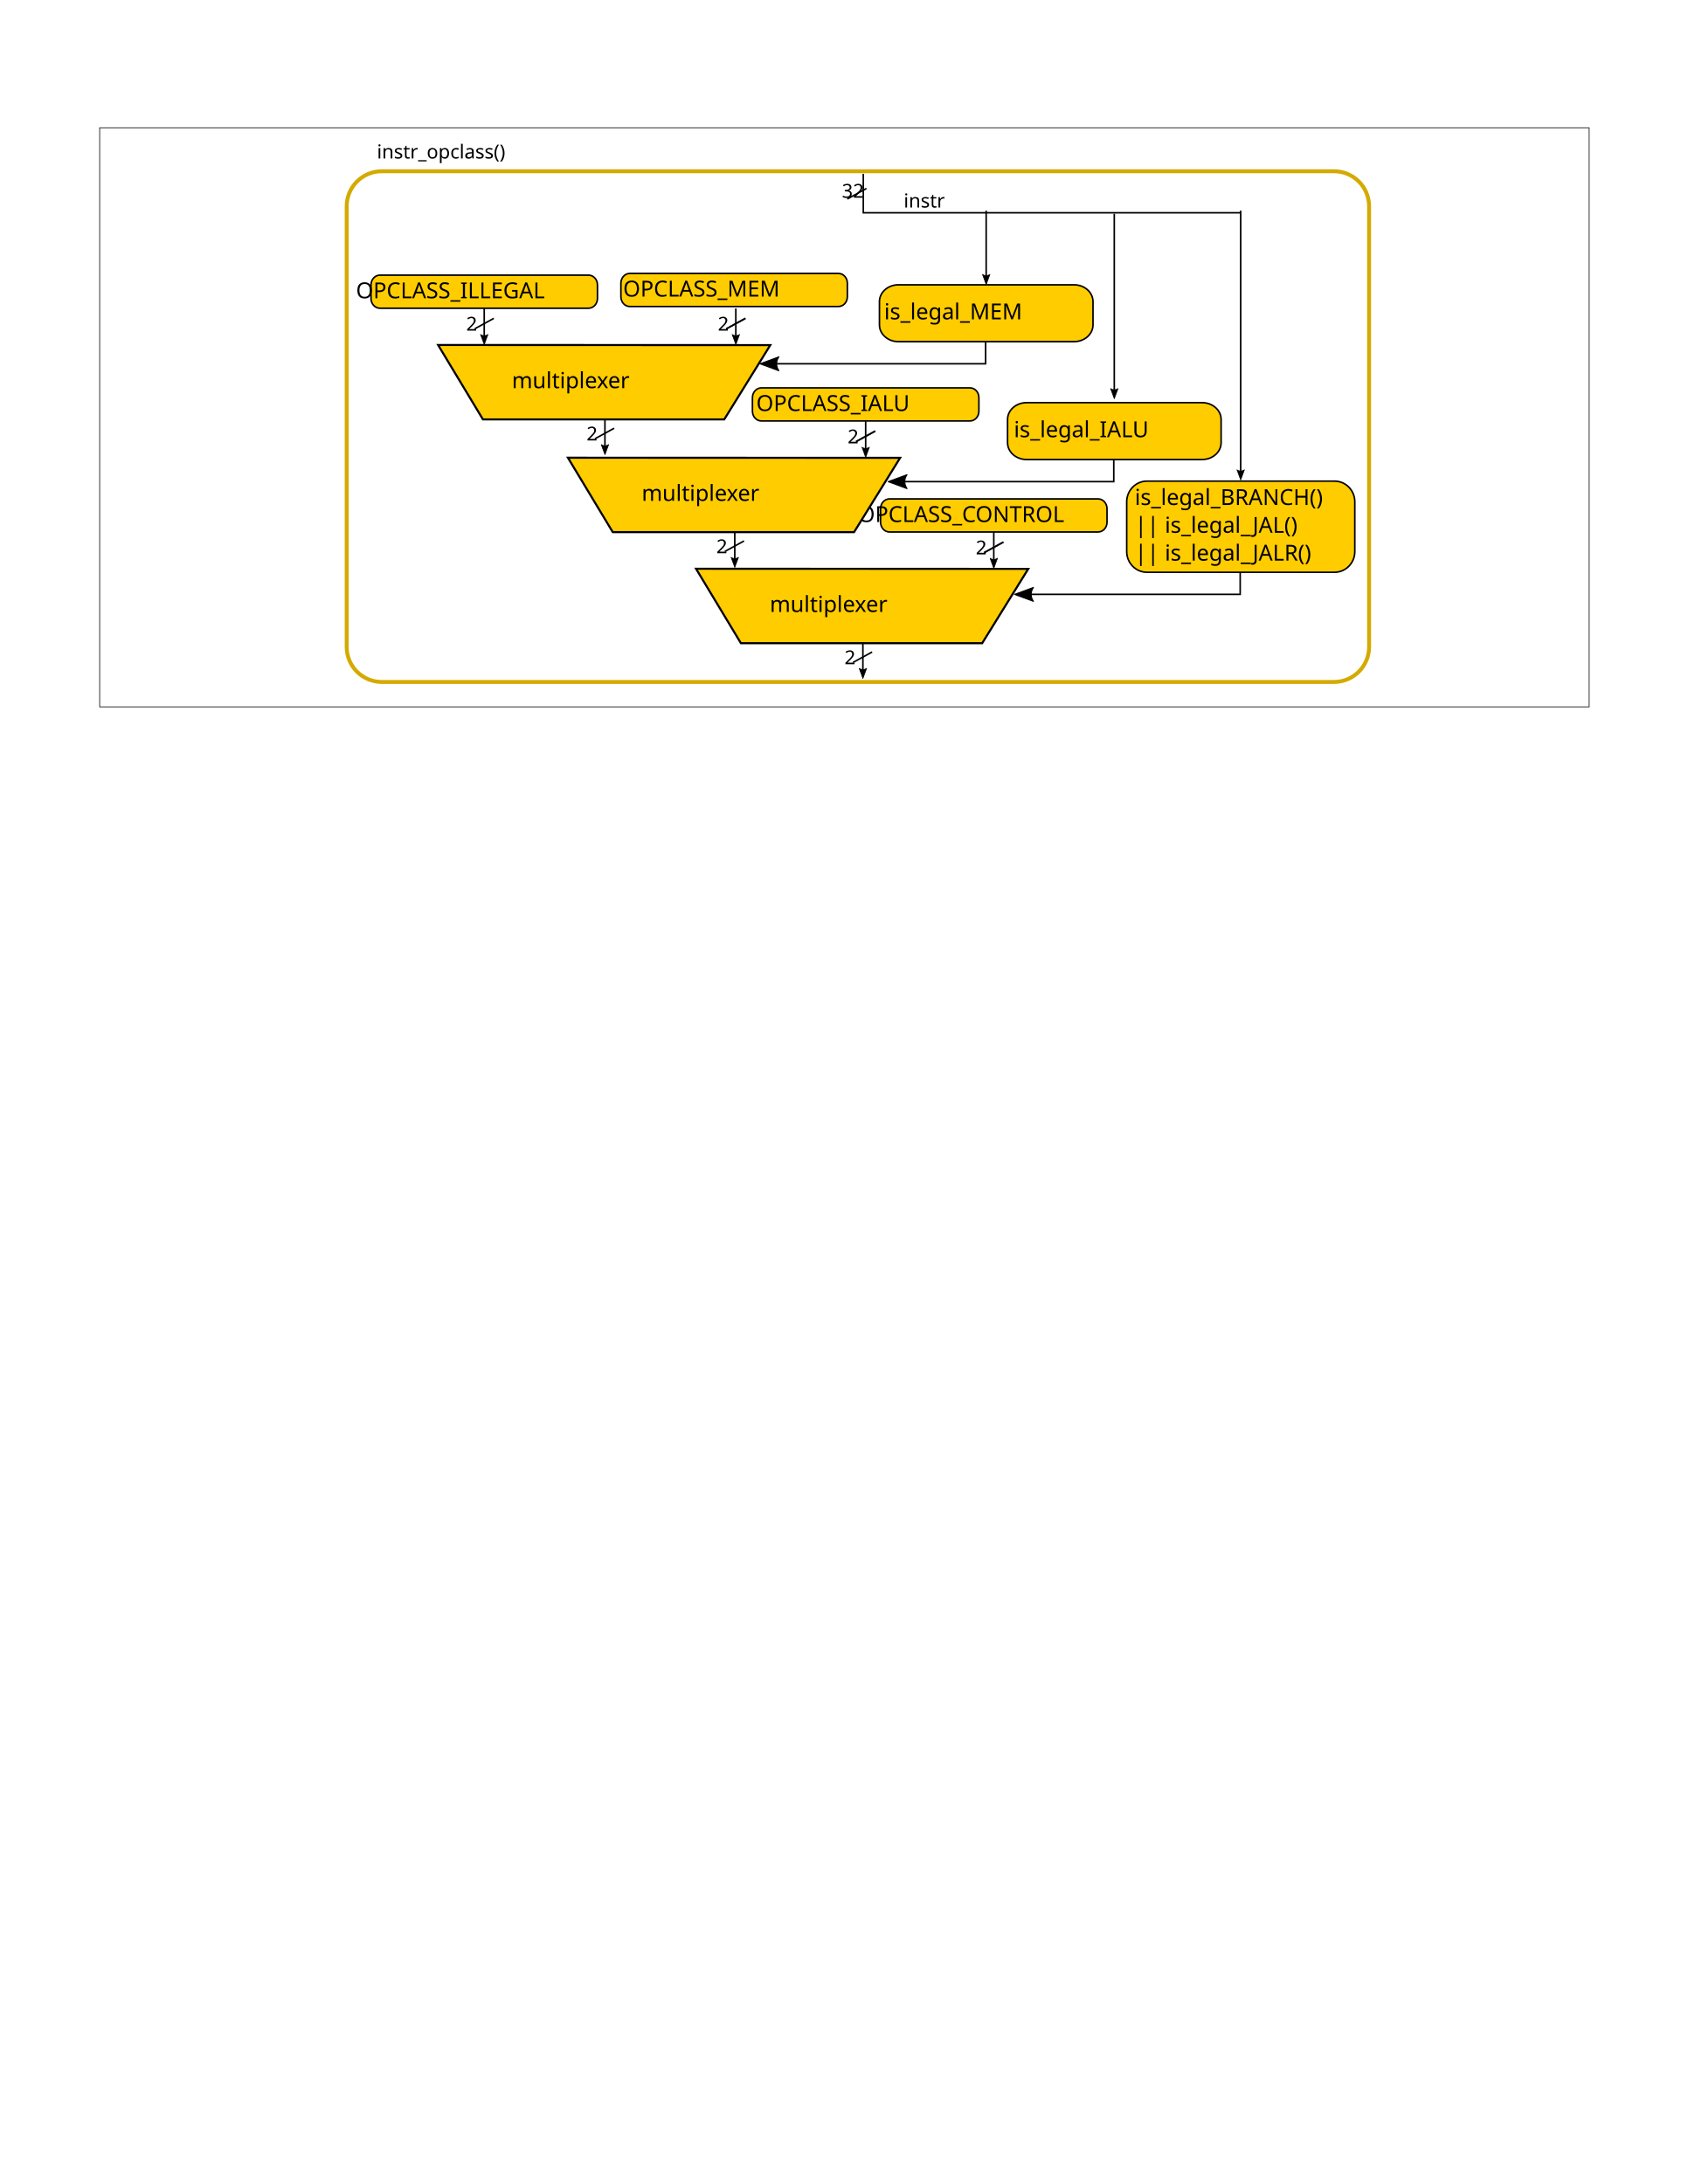
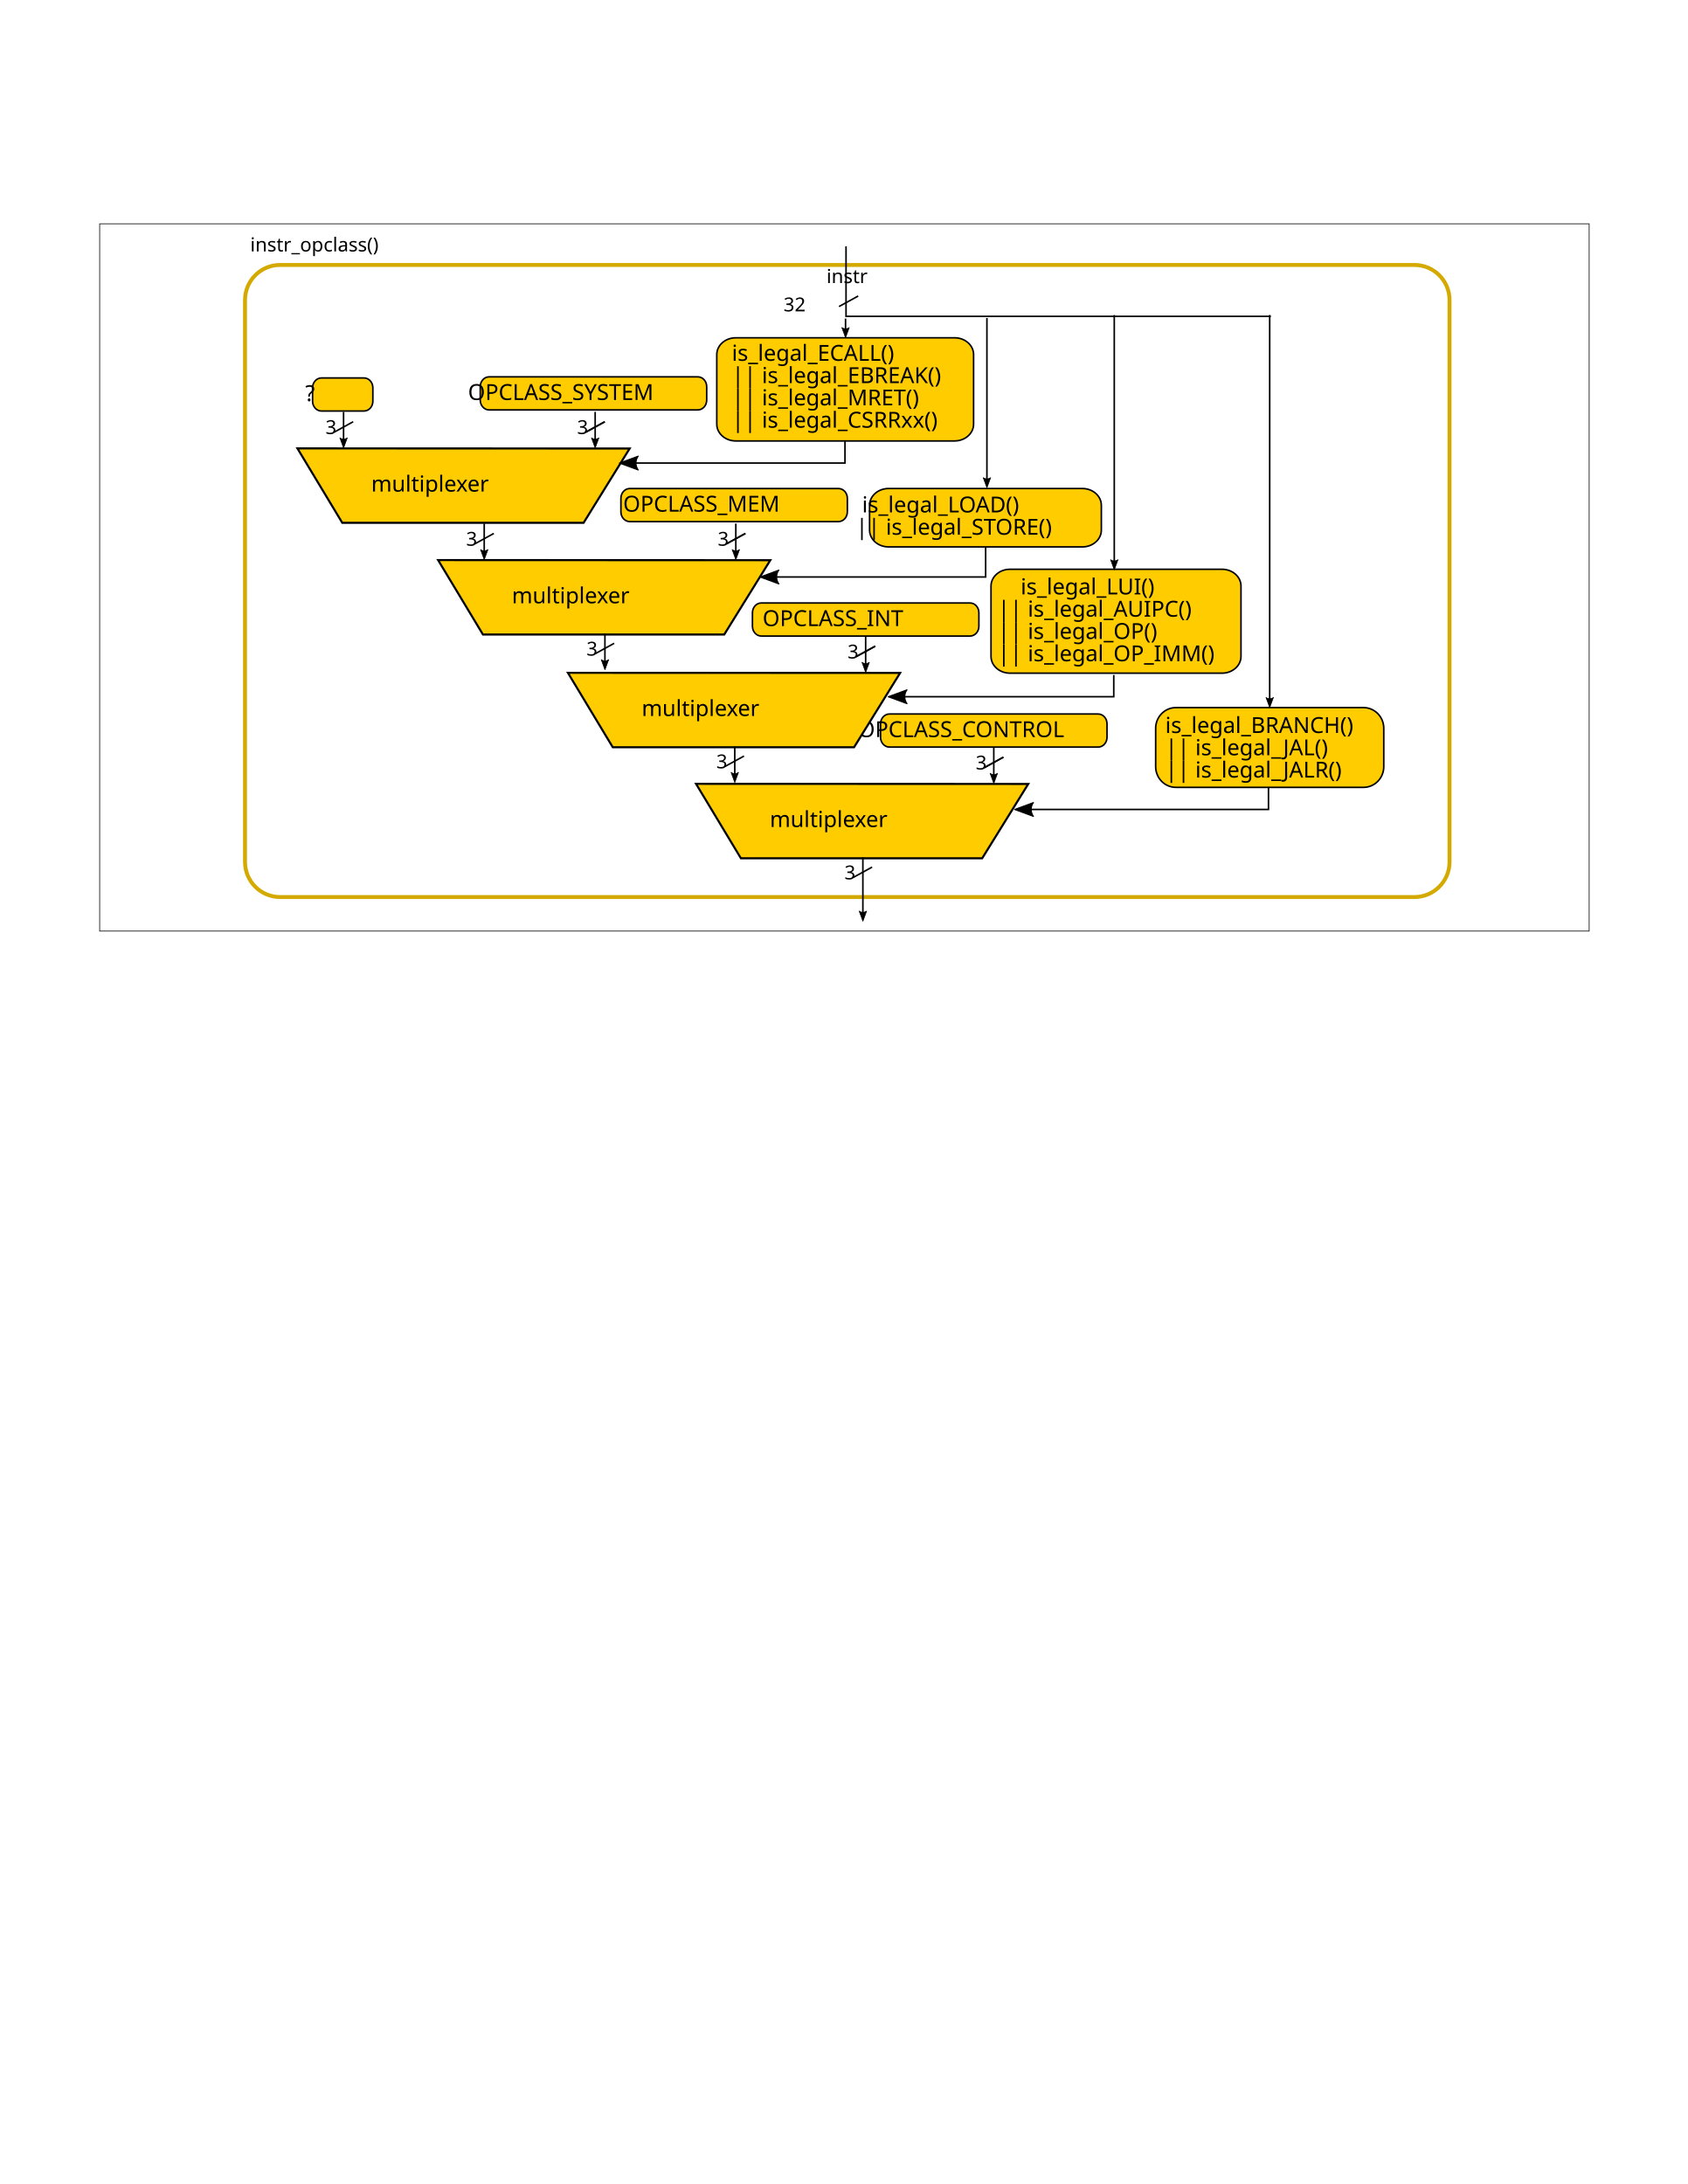
<svg xmlns="http://www.w3.org/2000/svg" width="8.5in" height="11in" viewBox="0 0 215.9 279.4" version="1.1" id="svg5">
  <defs id="defs2">
    <marker orient="auto" refY="0" refX="0" id="marker1275" style="overflow:visible" viewBox="0 0 12.481 9.526" markerWidth="12.481" markerHeight="9.526" preserveAspectRatio="xMidYMid">
      <path id="path1273" style="fill:context-stroke;fill-rule:evenodd;stroke:#000000;stroke-width:0.625;stroke-linejoin:round;stroke-opacity:1" d="M 8.719,4.034 -2.207,0.016 8.719,-4.002 c -1.745,2.372 -1.735,5.617 -6e-7,8.035 z" transform="matrix(-1.1,0,0,-1.1,-1.1,0)" />
    </marker>
    <marker orient="auto" refY="0" refX="0" id="marker1151" style="overflow:visible" viewBox="0 0 12.481 9.526" markerWidth="16.481" markerHeight="12.58" preserveAspectRatio="xMidYMid">
      <path id="path1149" style="fill:context-stroke;fill-rule:evenodd;stroke:#000000;stroke-width:0.625;stroke-linejoin:round;stroke-opacity:1" d="M 8.719,4.034 -2.207,0.016 8.719,-4.002 c -1.745,2.372 -1.735,5.617 -6e-7,8.035 z" transform="matrix(-1.1,0,0,-1.1,-1.1,0)" />
    </marker>
    <marker orient="auto" refY="0" refX="0" id="marker2878" style="overflow:visible" viewBox="0 0 6.808 5.196" markerWidth="6.808" markerHeight="5.196" preserveAspectRatio="xMidYMid">
      <path id="path2876" style="fill:context-stroke;fill-rule:evenodd;stroke:#000000;stroke-width:0.625;stroke-linejoin:round;stroke-opacity:1" d="M 8.719,4.034 -2.207,0.016 8.719,-4.002 c -1.745,2.372 -1.735,5.617 -6e-7,8.035 z" transform="scale(-0.6)" />
    </marker>
    <marker style="overflow:visible" id="marker1866" refX="0" refY="0" orient="auto">
      <path transform="scale(-0.6)" d="M 8.719,4.034 -2.207,0.016 8.719,-4.002 c -1.745,2.372 -1.735,5.617 -6e-7,8.035 z" style="fill:context-stroke;fill-rule:evenodd;stroke:#000000;stroke-width:0.625;stroke-linejoin:round;stroke-opacity:1" id="path1864" />
    </marker>
    <marker orient="auto" refY="0" refX="0" id="marker1538" style="overflow:visible">
      <path id="path1536" style="fill:context-stroke;fill-rule:evenodd;stroke:#000000;stroke-width:0.625;stroke-linejoin:round;stroke-opacity:1" d="M 8.719,4.034 -2.207,0.016 8.719,-4.002 c -1.745,2.372 -1.735,5.617 -6e-7,8.035 z" transform="scale(-0.6)" />
    </marker>
    <marker orient="auto" refY="0" refX="0" id="marker1351" style="overflow:visible">
      <path id="path1349" d="M 0,0 5,-5 -12.5,0 5,5 Z" style="fill:context-stroke;fill-rule:evenodd;stroke:#000000;stroke-width:1pt;stroke-opacity:1" transform="matrix(-0.4,0,0,-0.4,-4,0)" />
    </marker>
    <marker orient="auto" refY="0" refX="0" id="marker1263" style="overflow:visible">
      <path id="path1261" d="M 0,0 5,-5 -12.5,0 5,5 Z" style="fill:context-stroke;fill-rule:evenodd;stroke:#000000;stroke-width:1pt;stroke-opacity:1" transform="matrix(0.4,0,0,0.4,4,0)" />
    </marker>
    <marker orient="auto" refY="0" refX="0" id="marker1169" style="overflow:visible">
      <path id="path1167" d="M 0,0 5,-5 -12.5,0 5,5 Z" style="fill:context-stroke;fill-rule:evenodd;stroke:#000000;stroke-width:1pt;stroke-opacity:1" transform="matrix(-0.4,0,0,-0.4,-4,0)" />
    </marker>
    <marker orient="auto" refY="0" refX="0" id="marker1093" style="overflow:visible">
      <path id="path1091" d="M 0,0 5,-5 -12.5,0 5,5 Z" style="fill:context-stroke;fill-rule:evenodd;stroke:#000000;stroke-width:1pt;stroke-opacity:1" transform="matrix(0.4,0,0,0.4,4,0)" />
    </marker>
    <marker style="overflow:visible" id="Arrow1Mstart" refX="0" refY="0" orient="auto">
      <path transform="matrix(0.4,0,0,0.4,4,0)" style="fill:context-stroke;fill-rule:evenodd;stroke:context-stroke;stroke-width:1pt" d="M 0,0 5,-5 -12.5,0 5,5 Z" id="path2702" />
    </marker>
    <marker style="overflow:visible" id="marker2957" refX="0" refY="0" orient="auto" viewBox="0 0 6.556 4.821" markerWidth="6.556" markerHeight="4.821" preserveAspectRatio="xMidYMid">
      <path transform="scale(-0.6)" d="M 8.719,4.034 -2.207,0.016 8.719,-4.002 c -1.745,2.372 -1.735,5.617 -6e-7,8.035 z" style="fill:context-stroke;fill-rule:evenodd;stroke-width:0.625;stroke-linejoin:round" id="path2723" />
    </marker>
    <marker style="overflow:visible" id="Arrow2Lstart" refX="0" refY="0" orient="auto">
      <path transform="matrix(1.1,0,0,1.1,1.1,0)" d="M 8.719,4.034 -2.207,0.016 8.719,-4.002 c -1.745,2.372 -1.735,5.617 -6e-7,8.035 z" style="fill:context-stroke;fill-rule:evenodd;stroke-width:0.625;stroke-linejoin:round" id="path4796" />
    </marker>
    <marker style="overflow:visible" id="marker113098" refX="0" refY="0" orient="auto">
      <path transform="scale(-0.6)" d="M 8.719,4.034 -2.207,0.016 8.719,-4.002 c -1.745,2.372 -1.735,5.617 -6e-7,8.035 z" style="fill:context-stroke;fill-rule:evenodd;stroke-width:0.625;stroke-linejoin:round" id="path113096" />
    </marker>
    <marker style="overflow:visible" id="Arrow2Mend" refX="0" refY="0" orient="auto">
      <path transform="scale(-0.6)" d="M 8.719,4.034 -2.207,0.016 8.719,-4.002 c -1.745,2.372 -1.735,5.617 -6e-7,8.035 z" style="fill:context-stroke;fill-rule:evenodd;stroke-width:0.625;stroke-linejoin:round" id="path28079" />
    </marker>
    <marker style="overflow:visible" id="marker971" refX="0" refY="0" orient="auto">
      <path transform="scale(-0.6)" d="M 8.719,4.034 -2.207,0.016 8.719,-4.002 c -1.745,2.372 -1.735,5.617 -6e-7,8.035 z" style="fill:context-stroke;fill-rule:evenodd;stroke-width:0.625;stroke-linejoin:round" id="path969" />
    </marker>
    <marker orient="auto" refY="0" refX="0" id="marker1095" style="overflow:visible">
      <path id="path1093" style="fill:context-stroke;fill-rule:evenodd;stroke:#000000;stroke-width:0.625;stroke-linejoin:round;stroke-opacity:1" d="M 8.719,4.034 -2.207,0.016 8.719,-4.002 c -1.745,2.372 -1.735,5.617 -6e-7,8.035 z" transform="matrix(-1.1,0,0,-1.1,-1.1,0)" />
    </marker>
    <marker style="overflow:visible" id="marker6260" refX="0" refY="0" orient="auto" viewBox="0 0 12.481 9.526" markerWidth="12.481" markerHeight="9.526" preserveAspectRatio="xMidYMid">
      <path transform="matrix(-1.1,0,0,-1.1,-1.1,0)" d="M 8.719,4.034 -2.207,0.016 8.719,-4.002 c -1.745,2.372 -1.735,5.617 -6e-7,8.035 z" style="fill:context-stroke;fill-rule:evenodd;stroke:#000000;stroke-width:0.625;stroke-linejoin:round;stroke-opacity:1" id="path6258" />
    </marker>
  </defs>
  <g id="layer1">
-     <rect style="fill:#ffcc00;stroke:#000000;stroke-width:0.2;stroke-miterlimit:4;stroke-dasharray:none;stroke-opacity:1" id="rect26" width="29.179" height="11.66" x="144.122" y="61.55" ry="2.649" rx="2.591" />
-     <text xml:space="preserve" style="font-size:2.822px;line-height:1.25;font-family:monospace;-inkscape-font-specification:monospace;letter-spacing:0px;word-spacing:0px;stroke-width:0.265" x="149.397" y="71.667" id="text153107" />
-     <rect style="fill:none;stroke:#d4aa00;stroke-width:0.5;stroke-dasharray:none" id="rect1" width="130.781" height="65.335" x="44.347" y="21.908" ry="4.488" />
-     <text xml:space="preserve" style="font-size:2.822px;line-height:1.25;font-family:monospace;-inkscape-font-specification:monospace;text-align:start;letter-spacing:0px;word-spacing:0px;text-anchor:start;stroke-width:0.265" x="145.161" y="64.604" id="text22">
-       <tspan style="font-style:normal;font-variant:normal;font-weight:normal;font-stretch:normal;font-size:2.822px;font-family:sans-serif;-inkscape-font-specification:sans-serif;text-align:start;text-anchor:start;stroke-width:0.265" x="145.161" y="64.604" id="tspan22">is_legal_BRANCH()</tspan>
-       <tspan style="font-style:normal;font-variant:normal;font-weight:normal;font-stretch:normal;font-size:2.822px;font-family:sans-serif;-inkscape-font-specification:sans-serif;text-align:start;text-anchor:start;stroke-width:0.265" x="145.161" y="68.161" id="tspan5">|| is_legal_JAL()</tspan>
-       <tspan style="font-style:normal;font-variant:normal;font-weight:normal;font-stretch:normal;font-size:2.822px;font-family:sans-serif;-inkscape-font-specification:sans-serif;text-align:start;text-anchor:start;stroke-width:0.265" x="145.161" y="71.718" id="tspan6">|| is_legal_JALR()</tspan>
+     <rect style="fill:#ffcc00;stroke:#000000;stroke-width:0.2;stroke-miterlimit:4;stroke-dasharray:none;stroke-opacity:1" id="rect35" width="28.966" height="4.233" x="61.431" y="48.209" ry="1.251" rx="1.139" />
+     <rect style="fill:#ffcc00;stroke:#000000;stroke-width:0.2;stroke-miterlimit:4;stroke-dasharray:none;stroke-opacity:1" id="rect26" width="29.179" height="10.204" x="147.826" y="90.523" ry="2.649" rx="2.591" />
+     <text xml:space="preserve" style="font-size:2.822px;line-height:1.25;font-family:monospace;-inkscape-font-specification:monospace;letter-spacing:0px;word-spacing:0px;stroke-width:0.265" x="149.397" y="99.183" id="text153107" />
+     <rect style="fill:none;stroke:#d4aa00;stroke-width:0.5;stroke-dasharray:none" id="rect1" width="154.075" height="80.864" x="31.341" y="33.895" ry="4.488" rx="4.488" />
+     <text xml:space="preserve" style="font-size:2.822px;line-height:1;font-family:monospace;-inkscape-font-specification:monospace;text-align:start;letter-spacing:0px;word-spacing:0px;text-anchor:start;stroke-width:0.265" x="149.06" y="93.771" id="text22">
+       <tspan style="font-style:normal;font-variant:normal;font-weight:normal;font-stretch:normal;font-size:2.822px;line-height:1;font-family:sans-serif;-inkscape-font-specification:sans-serif;text-align:start;text-anchor:start;stroke-width:0.265" x="149.06" y="93.771" id="tspan22">is_legal_BRANCH()</tspan>
+       <tspan style="font-style:normal;font-variant:normal;font-weight:normal;font-stretch:normal;font-size:2.822px;line-height:1;font-family:sans-serif;-inkscape-font-specification:sans-serif;text-align:start;text-anchor:start;stroke-width:0.265" x="149.06" y="96.622" id="tspan5">|| is_legal_JAL()</tspan>
+       <tspan style="font-style:normal;font-variant:normal;font-weight:normal;font-stretch:normal;font-size:2.822px;line-height:1;font-family:sans-serif;-inkscape-font-specification:sans-serif;text-align:start;text-anchor:start;stroke-width:0.265" x="149.06" y="99.473" id="tspan6">|| is_legal_JALR()</tspan>
    </text>
-     <path style="fill:none;stroke:#000000;stroke-width:0.2;marker-end:url(#marker1275)" d="m 158.638,73.26 v 2.777 h -28.587" id="path26" />
-     <path style="fill:none;stroke:#000000;stroke-width:0.2" d="m 108.378,25.458 2.456,-1.347" id="path53" />
-     <text xml:space="preserve" style="font-size:2.469px;line-height:1.25;font-family:monospace;-inkscape-font-specification:monospace;letter-spacing:0px;word-spacing:0px;stroke-width:0.265" x="112.82" y="25.293" id="text54">
-       <tspan style="font-style:normal;font-variant:normal;font-weight:normal;font-stretch:normal;font-size:2.469px;font-family:sans-serif;-inkscape-font-specification:sans-serif;text-align:center;text-anchor:middle;stroke-width:0.265" x="112.82" y="25.293" id="tspan54">32</tspan>
+     <path style="fill:none;stroke:#000000;stroke-width:0.2;marker-end:url(#marker1275)" d="m 162.257,100.777 v 2.777 h -32.204" id="path26" />
+     <path style="fill:none;stroke:#000000;stroke-width:0.2" d="m 107.32,39.216 2.456,-1.347" id="path53" />
+     <text xml:space="preserve" style="font-size:2.469px;line-height:1.25;font-family:monospace;-inkscape-font-specification:monospace;letter-spacing:0px;word-spacing:0px;stroke-width:0.265" x="105.355" y="39.828" id="text54">
+       <tspan style="font-style:normal;font-variant:normal;font-weight:normal;font-stretch:normal;font-size:2.469px;font-family:sans-serif;-inkscape-font-specification:sans-serif;text-align:center;text-anchor:middle;stroke-width:0.265" x="105.355" y="39.828" id="tspan54">32</tspan>
    </text>
-     <path style="fill:#ffcc00;fill-opacity:1;stroke:#000000;stroke-width:0.265px;stroke-linecap:butt;stroke-linejoin:miter;stroke-opacity:1" d="m 131.529,72.776 -5.892,9.507 H 94.771 l -5.737,-9.523 z" id="path1124" />
-     <text xml:space="preserve" style="font-size:2.822px;line-height:1.25;font-family:monospace;-inkscape-font-specification:monospace;letter-spacing:0px;word-spacing:0px;stroke-width:0.265" x="110.246" y="78.285" id="text2">
-       <tspan style="font-style:normal;font-variant:normal;font-weight:normal;font-stretch:normal;font-size:2.822px;font-family:sans-serif;-inkscape-font-specification:sans-serif;text-align:center;text-anchor:middle;stroke-width:0.265" x="110.246" y="78.285" id="tspan2">multiplexer</tspan>
+     <path style="fill:#ffcc00;fill-opacity:1;stroke:#000000;stroke-width:0.265px;stroke-linecap:butt;stroke-linejoin:miter;stroke-opacity:1" d="m 131.529,100.292 -5.892,9.507 H 94.771 l -5.737,-9.523 z" id="path1124" />
+     <text xml:space="preserve" style="font-size:2.822px;line-height:1.25;font-family:monospace;-inkscape-font-specification:monospace;letter-spacing:0px;word-spacing:0px;stroke-width:0.265" x="110.246" y="105.801" id="text2">
+       <tspan style="font-style:normal;font-variant:normal;font-weight:normal;font-stretch:normal;font-size:2.822px;font-family:sans-serif;-inkscape-font-specification:sans-serif;text-align:center;text-anchor:middle;stroke-width:0.265" x="110.246" y="105.801" id="tspan2">multiplexer</tspan>
    </text>
-     <path style="fill:none;stroke:#000000;stroke-width:0.2;marker-end:url(#marker2878)" d="m 110.377,82.174 v 4.364" id="path1" />
-     <text xml:space="preserve" style="font-size:2.469px;line-height:1.25;font-family:monospace;-inkscape-font-specification:monospace;letter-spacing:0px;word-spacing:0px;stroke-width:0.265" x="121.95" y="26.55" id="text1">
-       <tspan style="font-style:normal;font-variant:normal;font-weight:normal;font-stretch:normal;font-size:2.469px;font-family:sans-serif;-inkscape-font-specification:sans-serif;text-align:center;text-anchor:middle;stroke-width:0.265" x="121.95" y="26.55" id="tspan1">instr</tspan>
+     <path style="fill:none;stroke:#000000;stroke-width:0.2;marker-end:url(#marker2878)" d="m 110.375,109.69 v 7.904" id="path1" />
+     <text xml:space="preserve" style="font-size:2.469px;line-height:1.25;font-family:monospace;-inkscape-font-specification:monospace;letter-spacing:0px;word-spacing:0px;stroke-width:0.265" x="112.069" y="36.214" id="text1">
+       <tspan style="font-style:normal;font-variant:normal;font-weight:normal;font-stretch:normal;font-size:2.469px;font-family:sans-serif;-inkscape-font-specification:sans-serif;text-align:center;text-anchor:middle;stroke-width:0.265" x="112.069" y="36.214" id="tspan1">instr</tspan>
    </text>
-     <rect style="fill:#ffcc00;stroke:#000000;stroke-width:0.2;stroke-miterlimit:4;stroke-dasharray:none;stroke-opacity:1" id="rect2" width="28.966" height="4.233" x="112.638" y="63.825" ry="1.251" rx="1.139" />
-     <text xml:space="preserve" style="font-size:2.822px;line-height:1.25;font-family:monospace;-inkscape-font-specification:monospace;letter-spacing:0px;word-spacing:0px;stroke-width:0.265" x="127.18" y="66.782" id="text3">
-       <tspan style="font-style:normal;font-variant:normal;font-weight:normal;font-stretch:normal;font-size:2.822px;font-family:sans-serif;-inkscape-font-specification:sans-serif;text-align:center;text-anchor:middle;stroke-width:0.265" x="127.18" y="66.782" id="tspan3">OPCLASS_CONTROL</tspan>
+     <rect style="fill:#ffcc00;stroke:#000000;stroke-width:0.2;stroke-miterlimit:4;stroke-dasharray:none;stroke-opacity:1" id="rect2" width="28.966" height="4.233" x="112.638" y="91.342" ry="1.251" rx="1.139" />
+     <text xml:space="preserve" style="font-size:2.822px;line-height:1.25;font-family:monospace;-inkscape-font-specification:monospace;letter-spacing:0px;word-spacing:0px;stroke-width:0.265" x="127.18" y="94.299" id="text3">
+       <tspan style="font-style:normal;font-variant:normal;font-weight:normal;font-stretch:normal;font-size:2.822px;font-family:sans-serif;-inkscape-font-specification:sans-serif;text-align:center;text-anchor:middle;stroke-width:0.265" x="127.18" y="94.299" id="tspan3">OPCLASS_CONTROL</tspan>
    </text>
-     <path style="fill:none;stroke:#000000;stroke-width:0.2;marker-end:url(#marker2878)" d="m 127.12,68.089 v 4.364" id="path3" />
-     <path style="fill:none;stroke:#000000;stroke-width:0.2" d="m 125.894,70.696 2.456,-1.347" id="path4" />
-     <text xml:space="preserve" style="font-size:2.469px;line-height:1.25;font-family:monospace;-inkscape-font-specification:monospace;letter-spacing:0px;word-spacing:0px;stroke-width:0.265" x="129.23" y="70.921" id="text4">
-       <tspan style="font-style:normal;font-variant:normal;font-weight:normal;font-stretch:normal;font-size:2.469px;font-family:sans-serif;-inkscape-font-specification:sans-serif;text-align:center;text-anchor:middle;stroke-width:0.265" x="129.23" y="70.921" id="tspan4">2</tspan>
+     <path style="fill:none;stroke:#000000;stroke-width:0.2;marker-end:url(#marker2878)" d="m 127.12,95.606 v 4.364" id="path3" />
+     <path style="fill:none;stroke:#000000;stroke-width:0.2" d="m 125.894,98.213 2.456,-1.347" id="path4" />
+     <text xml:space="preserve" style="font-size:2.469px;line-height:1.25;font-family:monospace;-inkscape-font-specification:monospace;letter-spacing:0px;word-spacing:0px;stroke-width:0.265" x="129.23" y="98.437" id="text4">
+       <tspan style="font-style:normal;font-variant:normal;font-weight:normal;font-stretch:normal;font-size:2.469px;font-family:sans-serif;-inkscape-font-specification:sans-serif;text-align:center;text-anchor:middle;stroke-width:0.265" x="129.23" y="98.437" id="tspan4">3</tspan>
    </text>
-     <path style="fill:none;stroke:#000000;stroke-width:0.2" d="m 109.104,84.754 2.456,-1.347" id="path5" />
-     <text xml:space="preserve" style="font-size:2.469px;line-height:1.25;font-family:monospace;-inkscape-font-specification:monospace;letter-spacing:0px;word-spacing:0px;stroke-width:0.265" x="112.441" y="84.978" id="text8">
-       <tspan style="font-style:normal;font-variant:normal;font-weight:normal;font-stretch:normal;font-size:2.469px;font-family:sans-serif;-inkscape-font-specification:sans-serif;text-align:center;text-anchor:middle;stroke-width:0.265" x="112.441" y="84.978" id="tspan8">2</tspan>
+     <path style="fill:none;stroke:#000000;stroke-width:0.2" d="m 109.104,112.271 2.456,-1.347" id="path5" />
+     <text xml:space="preserve" style="font-size:2.469px;line-height:1.25;font-family:monospace;-inkscape-font-specification:monospace;letter-spacing:0px;word-spacing:0px;stroke-width:0.265" x="112.441" y="112.495" id="text8">
+       <tspan style="font-style:normal;font-variant:normal;font-weight:normal;font-stretch:normal;font-size:2.469px;font-family:sans-serif;-inkscape-font-specification:sans-serif;text-align:center;text-anchor:middle;stroke-width:0.265" x="112.441" y="112.495" id="tspan8">3</tspan>
    </text>
-     <path style="fill:none;stroke:#000000;stroke-width:0.2" d="m 125.894,70.696 2.456,-1.347" id="path8" />
-     <path style="fill:none;stroke:#000000;stroke-width:0.2;marker-end:url(#marker2878)" d="M 158.701,26.948 V 61.144" id="path9" />
-     <path style="fill:none;stroke:#000000;stroke-width:0.2" d="m 110.429,22.235 v 4.985 h 48.223" id="path10" />
-     <text xml:space="preserve" style="font-size:2.469px;line-height:1.25;font-family:monospace;-inkscape-font-specification:monospace;letter-spacing:0px;word-spacing:0px;stroke-width:0.265" x="60.147" y="20.277" id="text10">
-       <tspan style="font-style:normal;font-variant:normal;font-weight:normal;font-stretch:normal;font-size:2.469px;font-family:sans-serif;-inkscape-font-specification:sans-serif;text-align:center;text-anchor:middle;stroke-width:0.265" x="60.147" y="20.277" id="tspan10">instr_opclass()</tspan>
+     <path style="fill:none;stroke:#000000;stroke-width:0.2" d="m 125.894,98.213 2.456,-1.347" id="path8" />
+     <path style="fill:none;stroke:#000000;stroke-width:0.2;marker-end:url(#marker2878)" d="M 162.413,40.294 V 90.269" id="path9" />
+     <path style="fill:none;stroke:#000000;stroke-width:0.2" d="m 108.221,31.508 v 8.964 h 54.338" id="path10" />
+     <text xml:space="preserve" style="font-size:2.469px;line-height:1.25;font-family:monospace;-inkscape-font-specification:monospace;letter-spacing:0px;word-spacing:0px;stroke-width:0.265" x="43.938" y="32.167" id="text10">
+       <tspan style="font-style:normal;font-variant:normal;font-weight:normal;font-stretch:normal;font-size:2.469px;font-family:sans-serif;-inkscape-font-specification:sans-serif;text-align:center;text-anchor:middle;stroke-width:0.265" x="43.938" y="32.167" id="tspan10">instr_opclass()</tspan>
    </text>
-     <rect style="fill:none;stroke:#1a1a1a;stroke-width:0.1" id="rect1-6" width="190.527" height="74.078" x="12.75" y="16.352" />
-     <path style="fill:#ffcc00;fill-opacity:1;stroke:#000000;stroke-width:0.265px;stroke-linecap:butt;stroke-linejoin:miter;stroke-opacity:1" d="m 115.139,58.572 -5.892,9.507 H 78.382 l -5.737,-9.523 z" id="path11" />
-     <text xml:space="preserve" style="font-size:2.822px;line-height:1.25;font-family:monospace;-inkscape-font-specification:monospace;letter-spacing:0px;word-spacing:0px;stroke-width:0.265" x="93.857" y="64.081" id="text12">
-       <tspan style="font-style:normal;font-variant:normal;font-weight:normal;font-stretch:normal;font-size:2.822px;font-family:sans-serif;-inkscape-font-specification:sans-serif;text-align:center;text-anchor:middle;stroke-width:0.265" x="93.857" y="64.081" id="tspan12">multiplexer</tspan>
+     <rect style="fill:none;stroke:#1a1a1a;stroke-width:0.1" id="rect1-6" width="190.527" height="90.481" x="12.75" y="28.631" />
+     <path style="fill:#ffcc00;fill-opacity:1;stroke:#000000;stroke-width:0.265px;stroke-linecap:butt;stroke-linejoin:miter;stroke-opacity:1" d="m 115.139,86.089 -5.892,9.507 H 78.382 l -5.737,-9.523 z" id="path11" />
+     <text xml:space="preserve" style="font-size:2.822px;line-height:1.25;font-family:monospace;-inkscape-font-specification:monospace;letter-spacing:0px;word-spacing:0px;stroke-width:0.265" x="93.857" y="91.597" id="text12">
+       <tspan style="font-style:normal;font-variant:normal;font-weight:normal;font-stretch:normal;font-size:2.822px;font-family:sans-serif;-inkscape-font-specification:sans-serif;text-align:center;text-anchor:middle;stroke-width:0.265" x="93.857" y="91.597" id="tspan12">multiplexer</tspan>
    </text>
-     <path style="fill:none;stroke:#000000;stroke-width:0.2;marker-end:url(#marker2878)" d="m 93.988,67.97 v 4.364" id="path12" />
-     <rect style="fill:#ffcc00;stroke:#000000;stroke-width:0.2;stroke-miterlimit:4;stroke-dasharray:none;stroke-opacity:1" id="rect12" width="28.966" height="4.233" x="96.249" y="49.621" ry="1.251" rx="1.139" />
-     <text xml:space="preserve" style="font-size:2.822px;line-height:1.25;font-family:monospace;-inkscape-font-specification:monospace;letter-spacing:0px;word-spacing:0px;stroke-width:0.265" x="110.791" y="52.578" id="text13">
-       <tspan style="font-style:normal;font-variant:normal;font-weight:normal;font-stretch:normal;font-size:2.822px;font-family:sans-serif;-inkscape-font-specification:sans-serif;text-align:center;text-anchor:middle;stroke-width:0.265" x="110.791" y="52.578" id="tspan13">OPCLASS_IALU</tspan>
+     <path style="fill:none;stroke:#000000;stroke-width:0.2;marker-end:url(#marker2878)" d="m 93.988,95.486 v 4.364" id="path12" />
+     <rect style="fill:#ffcc00;stroke:#000000;stroke-width:0.2;stroke-miterlimit:4;stroke-dasharray:none;stroke-opacity:1" id="rect12" width="28.966" height="4.233" x="96.249" y="77.138" ry="1.251" rx="1.139" />
+     <text xml:space="preserve" style="font-size:2.822px;line-height:1.25;font-family:monospace;-inkscape-font-specification:monospace;letter-spacing:0px;word-spacing:0px;stroke-width:0.265" x="110.791" y="80.095" id="text13">
+       <tspan style="font-style:normal;font-variant:normal;font-weight:normal;font-stretch:normal;font-size:2.822px;font-family:sans-serif;-inkscape-font-specification:sans-serif;text-align:center;text-anchor:middle;stroke-width:0.265" x="110.791" y="80.095" id="tspan13">OPCLASS_INT</tspan>
    </text>
-     <path style="fill:none;stroke:#000000;stroke-width:0.2;marker-end:url(#marker2878)" d="m 110.73,53.885 v 4.364" id="path13" />
-     <path style="fill:none;stroke:#000000;stroke-width:0.2" d="m 109.504,56.492 2.456,-1.347" id="path14" />
-     <text xml:space="preserve" style="font-size:2.469px;line-height:1.25;font-family:monospace;-inkscape-font-specification:monospace;letter-spacing:0px;word-spacing:0px;stroke-width:0.265" x="112.841" y="56.717" id="text14">
-       <tspan style="font-style:normal;font-variant:normal;font-weight:normal;font-stretch:normal;font-size:2.469px;font-family:sans-serif;-inkscape-font-specification:sans-serif;text-align:center;text-anchor:middle;stroke-width:0.265" x="112.841" y="56.717" id="tspan14">2</tspan>
+     <path style="fill:none;stroke:#000000;stroke-width:0.2;marker-end:url(#marker2878)" d="m 110.73,81.402 v 4.364" id="path13" />
+     <path style="fill:none;stroke:#000000;stroke-width:0.2" d="m 109.504,84.009 2.456,-1.347" id="path14" />
+     <text xml:space="preserve" style="font-size:2.469px;line-height:1.25;font-family:monospace;-inkscape-font-specification:monospace;letter-spacing:0px;word-spacing:0px;stroke-width:0.265" x="112.841" y="84.233" id="text14">
+       <tspan style="font-style:normal;font-variant:normal;font-weight:normal;font-stretch:normal;font-size:2.469px;font-family:sans-serif;-inkscape-font-specification:sans-serif;text-align:center;text-anchor:middle;stroke-width:0.265" x="112.841" y="84.233" id="tspan14">3</tspan>
    </text>
-     <path style="fill:none;stroke:#000000;stroke-width:0.2" d="m 92.715,70.55 2.456,-1.347" id="path15" />
-     <text xml:space="preserve" style="font-size:2.469px;line-height:1.25;font-family:monospace;-inkscape-font-specification:monospace;letter-spacing:0px;word-spacing:0px;stroke-width:0.265" x="96.051" y="70.774" id="text15">
-       <tspan style="font-style:normal;font-variant:normal;font-weight:normal;font-stretch:normal;font-size:2.469px;font-family:sans-serif;-inkscape-font-specification:sans-serif;text-align:center;text-anchor:middle;stroke-width:0.265" x="96.051" y="70.774" id="tspan15">2</tspan>
+     <path style="fill:none;stroke:#000000;stroke-width:0.2" d="m 92.715,98.067 2.456,-1.347" id="path15" />
+     <text xml:space="preserve" style="font-size:2.469px;line-height:1.25;font-family:monospace;-inkscape-font-specification:monospace;letter-spacing:0px;word-spacing:0px;stroke-width:0.265" x="96.051" y="98.291" id="text15">
+       <tspan style="font-style:normal;font-variant:normal;font-weight:normal;font-stretch:normal;font-size:2.469px;font-family:sans-serif;-inkscape-font-specification:sans-serif;text-align:center;text-anchor:middle;stroke-width:0.265" x="96.051" y="98.291" id="tspan15">3</tspan>
    </text>
-     <path style="fill:none;stroke:#000000;stroke-width:0.2" d="m 109.504,56.492 2.456,-1.347" id="path16" />
-     <rect style="fill:#ffcc00;stroke:#000000;stroke-width:0.2;stroke-miterlimit:4;stroke-dasharray:none;stroke-opacity:1" id="rect16" width="28.966" height="4.233" x="47.458" y="35.199" ry="1.251" rx="1.139" />
-     <text xml:space="preserve" style="font-size:2.822px;line-height:1.25;font-family:monospace;-inkscape-font-specification:monospace;letter-spacing:0px;word-spacing:0px;stroke-width:0.265" x="61.86" y="38.156" id="text16">
-       <tspan style="font-style:normal;font-variant:normal;font-weight:normal;font-stretch:normal;font-size:2.822px;font-family:sans-serif;-inkscape-font-specification:sans-serif;text-align:center;text-anchor:middle;stroke-width:0.265" x="61.86" y="38.156" id="tspan16">OPCLASS_ILLEGAL</tspan>
+     <path style="fill:none;stroke:#000000;stroke-width:0.2" d="m 109.504,84.009 2.456,-1.347" id="path16" />
+     <rect style="fill:#ffcc00;stroke:#000000;stroke-width:0.2;stroke-miterlimit:4;stroke-dasharray:none;stroke-opacity:1" id="rect16" width="7.71" height="4.233" x="39.984" y="48.351" ry="1.251" rx="1.139" />
+     <text xml:space="preserve" style="font-size:2.822px;line-height:1.25;font-family:monospace;-inkscape-font-specification:monospace;letter-spacing:0px;word-spacing:0px;stroke-width:0.265" x="43.904" y="51.308" id="text16">
+       <tspan style="font-style:normal;font-variant:normal;font-weight:normal;font-stretch:normal;font-size:2.822px;font-family:sans-serif;-inkscape-font-specification:sans-serif;text-align:center;text-anchor:middle;stroke-width:0.265" x="43.904" y="51.308" id="tspan16">?</tspan>
    </text>
-     <path style="fill:none;stroke:#000000;stroke-width:0.2;marker-end:url(#marker2878)" d="m 61.939,39.462 v 4.364" id="path17" />
-     <path style="fill:none;stroke:#000000;stroke-width:0.2" d="m 60.713,42.07 2.456,-1.347" id="path18" />
-     <text xml:space="preserve" style="font-size:2.469px;line-height:1.25;font-family:monospace;-inkscape-font-specification:monospace;letter-spacing:0px;word-spacing:0px;stroke-width:0.265" x="64.05" y="42.294" id="text18">
-       <tspan style="font-style:normal;font-variant:normal;font-weight:normal;font-stretch:normal;font-size:2.469px;font-family:sans-serif;-inkscape-font-specification:sans-serif;text-align:center;text-anchor:middle;stroke-width:0.265" x="64.05" y="42.294" id="tspan18">2</tspan>
+     <path style="fill:none;stroke:#000000;stroke-width:0.2;marker-end:url(#marker2878)" d="m 61.939,66.979 v 4.364" id="path17" />
+     <path style="fill:none;stroke:#000000;stroke-width:0.2" d="m 60.713,69.587 2.456,-1.347" id="path18" />
+     <text xml:space="preserve" style="font-size:2.469px;line-height:1.25;font-family:monospace;-inkscape-font-specification:monospace;letter-spacing:0px;word-spacing:0px;stroke-width:0.265" x="64.05" y="69.811" id="text18">
+       <tspan style="font-style:normal;font-variant:normal;font-weight:normal;font-stretch:normal;font-size:2.469px;font-family:sans-serif;-inkscape-font-specification:sans-serif;text-align:center;text-anchor:middle;stroke-width:0.265" x="64.05" y="69.811" id="tspan18">3</tspan>
    </text>
-     <path style="fill:#ffcc00;fill-opacity:1;stroke:#000000;stroke-width:0.265px;stroke-linecap:butt;stroke-linejoin:miter;stroke-opacity:1" d="m 98.532,44.149 -5.892,9.507 H 61.775 l -5.737,-9.523 z" id="path19" />
-     <text xml:space="preserve" style="font-size:2.822px;line-height:1.25;font-family:monospace;-inkscape-font-specification:monospace;letter-spacing:0px;word-spacing:0px;stroke-width:0.265" x="77.249" y="49.658" id="text19">
-       <tspan style="font-style:normal;font-variant:normal;font-weight:normal;font-stretch:normal;font-size:2.822px;font-family:sans-serif;-inkscape-font-specification:sans-serif;text-align:center;text-anchor:middle;stroke-width:0.265" x="77.249" y="49.658" id="tspan19">multiplexer</tspan>
+     <path style="fill:#ffcc00;fill-opacity:1;stroke:#000000;stroke-width:0.265px;stroke-linecap:butt;stroke-linejoin:miter;stroke-opacity:1" d="m 98.532,71.666 -5.892,9.507 H 61.775 l -5.737,-9.523 z" id="path19" />
+     <text xml:space="preserve" style="font-size:2.822px;line-height:1.25;font-family:monospace;-inkscape-font-specification:monospace;letter-spacing:0px;word-spacing:0px;stroke-width:0.265" x="77.249" y="77.175" id="text19">
+       <tspan style="font-style:normal;font-variant:normal;font-weight:normal;font-stretch:normal;font-size:2.822px;font-family:sans-serif;-inkscape-font-specification:sans-serif;text-align:center;text-anchor:middle;stroke-width:0.265" x="77.249" y="77.175" id="tspan19">multiplexer</tspan>
    </text>
-     <path style="fill:none;stroke:#000000;stroke-width:0.2;marker-end:url(#marker2878)" d="m 77.38,53.547 v 4.364" id="path20" />
-     <rect style="fill:#ffcc00;stroke:#000000;stroke-width:0.2;stroke-miterlimit:4;stroke-dasharray:none;stroke-opacity:1" id="rect20" width="28.966" height="4.233" x="79.423" y="34.98" ry="1.251" rx="1.139" />
-     <text xml:space="preserve" style="font-size:2.822px;line-height:1.25;font-family:monospace;-inkscape-font-specification:monospace;letter-spacing:0px;word-spacing:0px;stroke-width:0.265" x="93.965" y="37.937" id="text20">
-       <tspan style="font-style:normal;font-variant:normal;font-weight:normal;font-stretch:normal;font-size:2.822px;font-family:sans-serif;-inkscape-font-specification:sans-serif;text-align:center;text-anchor:middle;stroke-width:0.265" x="93.965" y="37.937" id="tspan20">OPCLASS_MEM</tspan>
+     <path style="fill:none;stroke:#000000;stroke-width:0.2;marker-end:url(#marker2878)" d="m 77.38,81.064 v 4.364" id="path20" />
+     <rect style="fill:#ffcc00;stroke:#000000;stroke-width:0.2;stroke-miterlimit:4;stroke-dasharray:none;stroke-opacity:1" id="rect20" width="28.966" height="4.233" x="79.423" y="62.497" ry="1.251" rx="1.139" />
+     <text xml:space="preserve" style="font-size:2.822px;line-height:1.25;font-family:monospace;-inkscape-font-specification:monospace;letter-spacing:0px;word-spacing:0px;stroke-width:0.265" x="93.965" y="65.454" id="text20">
+       <tspan style="font-style:normal;font-variant:normal;font-weight:normal;font-stretch:normal;font-size:2.822px;font-family:sans-serif;-inkscape-font-specification:sans-serif;text-align:center;text-anchor:middle;stroke-width:0.265" x="93.965" y="65.454" id="tspan20">OPCLASS_MEM</tspan>
    </text>
-     <path style="fill:none;stroke:#000000;stroke-width:0.2;marker-end:url(#marker2878)" d="m 94.123,39.462 v 4.364" id="path21" />
-     <path style="fill:none;stroke:#000000;stroke-width:0.2" d="m 92.897,42.07 2.456,-1.347" id="path22" />
-     <text xml:space="preserve" style="font-size:2.469px;line-height:1.25;font-family:monospace;-inkscape-font-specification:monospace;letter-spacing:0px;word-spacing:0px;stroke-width:0.265" x="96.233" y="42.294" id="text23">
-       <tspan style="font-style:normal;font-variant:normal;font-weight:normal;font-stretch:normal;font-size:2.469px;font-family:sans-serif;-inkscape-font-specification:sans-serif;text-align:center;text-anchor:middle;stroke-width:0.265" x="96.233" y="42.294" id="tspan23">2</tspan>
+     <path style="fill:none;stroke:#000000;stroke-width:0.2;marker-end:url(#marker2878)" d="m 94.123,66.979 v 4.364" id="path21" />
+     <path style="fill:none;stroke:#000000;stroke-width:0.2" d="m 92.897,69.587 2.456,-1.347" id="path22" />
+     <text xml:space="preserve" style="font-size:2.469px;line-height:1.25;font-family:monospace;-inkscape-font-specification:monospace;letter-spacing:0px;word-spacing:0px;stroke-width:0.265" x="96.233" y="69.811" id="text23">
+       <tspan style="font-style:normal;font-variant:normal;font-weight:normal;font-stretch:normal;font-size:2.469px;font-family:sans-serif;-inkscape-font-specification:sans-serif;text-align:center;text-anchor:middle;stroke-width:0.265" x="96.233" y="69.811" id="tspan23">3</tspan>
    </text>
-     <path style="fill:none;stroke:#000000;stroke-width:0.2" d="m 76.107,56.128 2.456,-1.347" id="path23" />
-     <text xml:space="preserve" style="font-size:2.469px;line-height:1.25;font-family:monospace;-inkscape-font-specification:monospace;letter-spacing:0px;word-spacing:0px;stroke-width:0.265" x="79.444" y="56.352" id="text24">
-       <tspan style="font-style:normal;font-variant:normal;font-weight:normal;font-stretch:normal;font-size:2.469px;font-family:sans-serif;-inkscape-font-specification:sans-serif;text-align:center;text-anchor:middle;stroke-width:0.265" x="79.444" y="56.352" id="tspan24">2</tspan>
+     <path style="fill:none;stroke:#000000;stroke-width:0.2" d="m 76.107,83.644 2.456,-1.347" id="path23" />
+     <text xml:space="preserve" style="font-size:2.469px;line-height:1.25;font-family:monospace;-inkscape-font-specification:monospace;letter-spacing:0px;word-spacing:0px;stroke-width:0.265" x="79.444" y="83.869" id="text24">
+       <tspan style="font-style:normal;font-variant:normal;font-weight:normal;font-stretch:normal;font-size:2.469px;font-family:sans-serif;-inkscape-font-specification:sans-serif;text-align:center;text-anchor:middle;stroke-width:0.265" x="79.444" y="83.869" id="tspan24">3</tspan>
    </text>
-     <path style="fill:none;stroke:#000000;stroke-width:0.2" d="m 92.897,42.07 2.456,-1.347" id="path24" />
-     <rect style="fill:#ffcc00;stroke:#000000;stroke-width:0.2;stroke-miterlimit:4;stroke-dasharray:none;stroke-opacity:1" id="rect24" width="27.318" height="7.275" x="128.882" y="51.513" ry="2.15" rx="2.426" />
-     <text xml:space="preserve" style="font-size:2.822px;line-height:1.25;font-family:monospace;-inkscape-font-specification:monospace;letter-spacing:0px;word-spacing:0px;stroke-width:0.265" x="142.558" y="55.931" id="text25">
-       <tspan style="font-style:normal;font-variant:normal;font-weight:normal;font-stretch:normal;font-size:2.822px;font-family:sans-serif;-inkscape-font-specification:sans-serif;text-align:center;text-anchor:middle;stroke-width:0.265" x="142.558" y="55.931" id="tspan25">is_legal_IALU</tspan>
+     <path style="fill:none;stroke:#000000;stroke-width:0.2" d="m 92.897,69.587 2.456,-1.347" id="path24" />
+     <rect style="fill:#ffcc00;stroke:#000000;stroke-width:0.2;stroke-miterlimit:4;stroke-dasharray:none;stroke-opacity:1" id="rect24" width="31.977" height="13.293" x="126.765" y="72.827" ry="2.15" rx="2.426" />
+     <text xml:space="preserve" style="font-size:2.822px;line-height:1;font-family:monospace;-inkscape-font-specification:monospace;text-align:start;letter-spacing:0px;word-spacing:0px;text-anchor:start;stroke-width:0.265" x="127.629" y="76.039" id="text25">
+       <tspan style="font-style:normal;font-variant:normal;font-weight:normal;font-stretch:normal;font-size:2.822px;font-family:sans-serif;-inkscape-font-specification:sans-serif;text-align:start;text-anchor:start;stroke-width:0.265" x="127.629" y="76.039" id="tspan25">    is_legal_LUI()</tspan>
+       <tspan style="font-style:normal;font-variant:normal;font-weight:normal;font-stretch:normal;font-size:2.822px;font-family:sans-serif;-inkscape-font-specification:sans-serif;text-align:start;text-anchor:start;stroke-width:0.265" x="127.629" y="78.891" id="tspan7">|| is_legal_AUIPC()</tspan>
+       <tspan style="font-style:normal;font-variant:normal;font-weight:normal;font-stretch:normal;font-size:2.822px;font-family:sans-serif;-inkscape-font-specification:sans-serif;text-align:start;text-anchor:start;stroke-width:0.265" x="127.629" y="81.742" id="tspan9">|| is_legal_OP()</tspan>
+       <tspan style="font-style:normal;font-variant:normal;font-weight:normal;font-stretch:normal;font-size:2.822px;font-family:sans-serif;-inkscape-font-specification:sans-serif;text-align:start;text-anchor:start;stroke-width:0.265" x="127.629" y="84.593" id="tspan11">|| is_legal_OP_IMM()</tspan>
    </text>
-     <path style="fill:none;stroke:#000000;stroke-width:0.2;marker-end:url(#marker1275)" d="m 142.467,58.838 v 2.777 h -28.587" id="path25" />
-     <path style="fill:none;stroke:#000000;stroke-width:0.2;marker-end:url(#marker2878)" d="M 142.533,27.347 V 50.746" id="path27" />
-     <rect style="fill:#ffcc00;stroke:#000000;stroke-width:0.2;stroke-miterlimit:4;stroke-dasharray:none;stroke-opacity:1" id="rect27" width="27.318" height="7.275" x="112.493" y="36.435" ry="2.15" rx="2.426" />
-     <text xml:space="preserve" style="font-size:2.822px;line-height:1.25;font-family:monospace;-inkscape-font-specification:monospace;letter-spacing:0px;word-spacing:0px;stroke-width:0.265" x="126.169" y="40.853" id="text28">
-       <tspan style="font-style:normal;font-variant:normal;font-weight:normal;font-stretch:normal;font-size:2.822px;font-family:sans-serif;-inkscape-font-specification:sans-serif;text-align:center;text-anchor:middle;stroke-width:0.265" x="126.169" y="40.853" id="tspan28">is_legal_MEM</tspan>
+     <path style="fill:none;stroke:#000000;stroke-width:0.2;marker-end:url(#marker1275)" d="m 142.467,86.354 v 2.777 h -28.587" id="path25" />
+     <path style="fill:none;stroke:#000000;stroke-width:0.2;marker-end:url(#marker2878)" d="M 142.532,40.304 V 72.639" id="path27" />
+     <rect style="fill:#ffcc00;stroke:#000000;stroke-width:0.2;stroke-miterlimit:4;stroke-dasharray:none;stroke-opacity:1" id="rect27" width="29.648" height="7.469" x="111.231" y="62.496" ry="2.15" rx="2.426" />
+     <text xml:space="preserve" style="font-size:2.822px;line-height:1;font-family:monospace;-inkscape-font-specification:monospace;letter-spacing:0px;word-spacing:0px;stroke-width:0.265" x="126.266" y="65.555" id="text28">
+       <tspan style="font-style:normal;font-variant:normal;font-weight:normal;font-stretch:normal;font-size:2.822px;font-family:sans-serif;-inkscape-font-specification:sans-serif;text-align:center;text-anchor:middle;stroke-width:0.265;line-height:1" x="126.266" y="65.555" id="tspan28">is_legal_LOAD()</tspan>
+       <tspan style="font-style:normal;font-variant:normal;font-weight:normal;font-stretch:normal;font-size:2.822px;font-family:sans-serif;-inkscape-font-specification:sans-serif;text-align:center;text-anchor:middle;stroke-width:0.265;line-height:1" x="126.266" y="68.406" id="tspan17">|| is_legal_STORE()</tspan>
    </text>
-     <path style="fill:none;stroke:#000000;stroke-width:0.2;marker-end:url(#marker1275)" d="m 126.078,43.76 v 2.777 H 97.491" id="path28" />
-     <path style="fill:none;stroke:#000000;stroke-width:0.2;marker-end:url(#marker2878)" d="m 126.147,26.948 v 9.195" id="path29" />
+     <path style="fill:none;stroke:#000000;stroke-width:0.2;marker-end:url(#marker1275)" d="m 126.078,69.99 v 3.824 H 97.491" id="path28" />
+     <path style="fill:none;stroke:#000000;stroke-width:0.2;marker-end:url(#marker2878)" d="M 126.241,40.682 V 62.146" id="path29" />
+     <path style="fill:none;stroke:#000000;stroke-width:0.2;marker-end:url(#marker2878)" d="m 43.947,52.692 v 4.364" id="path30" />
+     <path style="fill:none;stroke:#000000;stroke-width:0.2" d="m 42.721,55.299 2.456,-1.347" id="path31" />
+     <text xml:space="preserve" style="font-size:2.469px;line-height:1.25;font-family:monospace;-inkscape-font-specification:monospace;letter-spacing:0px;word-spacing:0px;stroke-width:0.265" x="46.058" y="55.523" id="text31">
+       <tspan style="font-style:normal;font-variant:normal;font-weight:normal;font-stretch:normal;font-size:2.469px;font-family:sans-serif;-inkscape-font-specification:sans-serif;text-align:center;text-anchor:middle;stroke-width:0.265" x="46.058" y="55.523" id="tspan31">3</tspan>
+     </text>
+     <path style="fill:#ffcc00;fill-opacity:1;stroke:#000000;stroke-width:0.265px;stroke-linecap:butt;stroke-linejoin:miter;stroke-opacity:1" d="m 80.54,57.379 -5.892,9.507 H 43.783 l -5.737,-9.523 z" id="path32" />
+     <text xml:space="preserve" style="font-size:2.822px;line-height:1.25;font-family:monospace;-inkscape-font-specification:monospace;letter-spacing:0px;word-spacing:0px;stroke-width:0.265" x="59.257" y="62.888" id="text32">
+       <tspan style="font-style:normal;font-variant:normal;font-weight:normal;font-stretch:normal;font-size:2.822px;font-family:sans-serif;-inkscape-font-specification:sans-serif;text-align:center;text-anchor:middle;stroke-width:0.265" x="59.257" y="62.888" id="tspan32">multiplexer</tspan>
+     </text>
+     <text xml:space="preserve" style="font-size:2.822px;line-height:1.25;font-family:monospace;-inkscape-font-specification:monospace;letter-spacing:0px;word-spacing:0px;stroke-width:0.265" x="75.973" y="51.167" id="text33">
+       <tspan style="font-style:normal;font-variant:normal;font-weight:normal;font-stretch:normal;font-size:2.822px;font-family:sans-serif;-inkscape-font-specification:sans-serif;text-align:center;text-anchor:middle;stroke-width:0.265" x="75.973" y="51.167" id="tspan33">OPCLASS_SYSTEM</tspan>
+     </text>
+     <path style="fill:none;stroke:#000000;stroke-width:0.2;marker-end:url(#marker2878)" d="m 76.131,52.692 v 4.364" id="path33" />
+     <path style="fill:none;stroke:#000000;stroke-width:0.2" d="m 74.905,55.299 2.456,-1.347" id="path34" />
+     <text xml:space="preserve" style="font-size:2.469px;line-height:1.25;font-family:monospace;-inkscape-font-specification:monospace;letter-spacing:0px;word-spacing:0px;stroke-width:0.265" x="78.242" y="55.523" id="text34">
+       <tspan style="font-style:normal;font-variant:normal;font-weight:normal;font-stretch:normal;font-size:2.469px;font-family:sans-serif;-inkscape-font-specification:sans-serif;text-align:center;text-anchor:middle;stroke-width:0.265" x="78.242" y="55.523" id="tspan34">3</tspan>
+     </text>
+     <path style="fill:none;stroke:#000000;stroke-width:0.2" d="m 74.905,55.299 2.456,-1.347" id="path35" />
+     <rect style="fill:#ffcc00;stroke:#000000;stroke-width:0.2;stroke-miterlimit:4;stroke-dasharray:none;stroke-opacity:1" id="rect36" width="32.851" height="13.196" x="91.686" y="43.214" ry="2.15" rx="2.426" />
+     <text xml:space="preserve" style="font-size:2.822px;line-height:1;font-family:monospace;-inkscape-font-specification:monospace;text-align:start;letter-spacing:0px;word-spacing:0px;text-anchor:start;stroke-width:0.265" x="93.618" y="46.158" id="text37">
+       <tspan style="font-style:normal;font-variant:normal;font-weight:normal;font-stretch:normal;font-size:2.822px;line-height:1;font-family:sans-serif;-inkscape-font-specification:sans-serif;text-align:start;text-anchor:start;stroke-width:0.265" x="93.618" y="46.158" id="tspan36">is_legal_ECALL()</tspan>
+       <tspan style="font-style:normal;font-variant:normal;font-weight:normal;font-stretch:normal;font-size:2.822px;line-height:1;font-family:sans-serif;-inkscape-font-specification:sans-serif;text-align:start;text-anchor:start;stroke-width:0.265" x="93.618" y="49.009" id="tspan37">|| is_legal_EBREAK()</tspan>
+       <tspan style="font-style:normal;font-variant:normal;font-weight:normal;font-stretch:normal;font-size:2.822px;line-height:1;font-family:sans-serif;-inkscape-font-specification:sans-serif;text-align:start;text-anchor:start;stroke-width:0.265" x="93.618" y="51.86" id="tspan38">|| is_legal_MRET()</tspan>
+       <tspan style="font-style:normal;font-variant:normal;font-weight:normal;font-stretch:normal;font-size:2.822px;line-height:1;font-family:sans-serif;-inkscape-font-specification:sans-serif;text-align:start;text-anchor:start;stroke-width:0.265" x="93.618" y="54.711" id="tspan39">|| is_legal_CSRRxx()</tspan>
+     </text>
+     <path style="fill:none;stroke:#000000;stroke-width:0.2;marker-end:url(#marker1275)" d="m 108.086,56.46 v 2.777 H 79.5" id="path37" />
+     <path style="fill:none;stroke:#000000;stroke-width:0.2;marker-end:url(#marker2878)" d="m 108.157,40.753 v 2.189" id="path38" />
  </g>
</svg>
